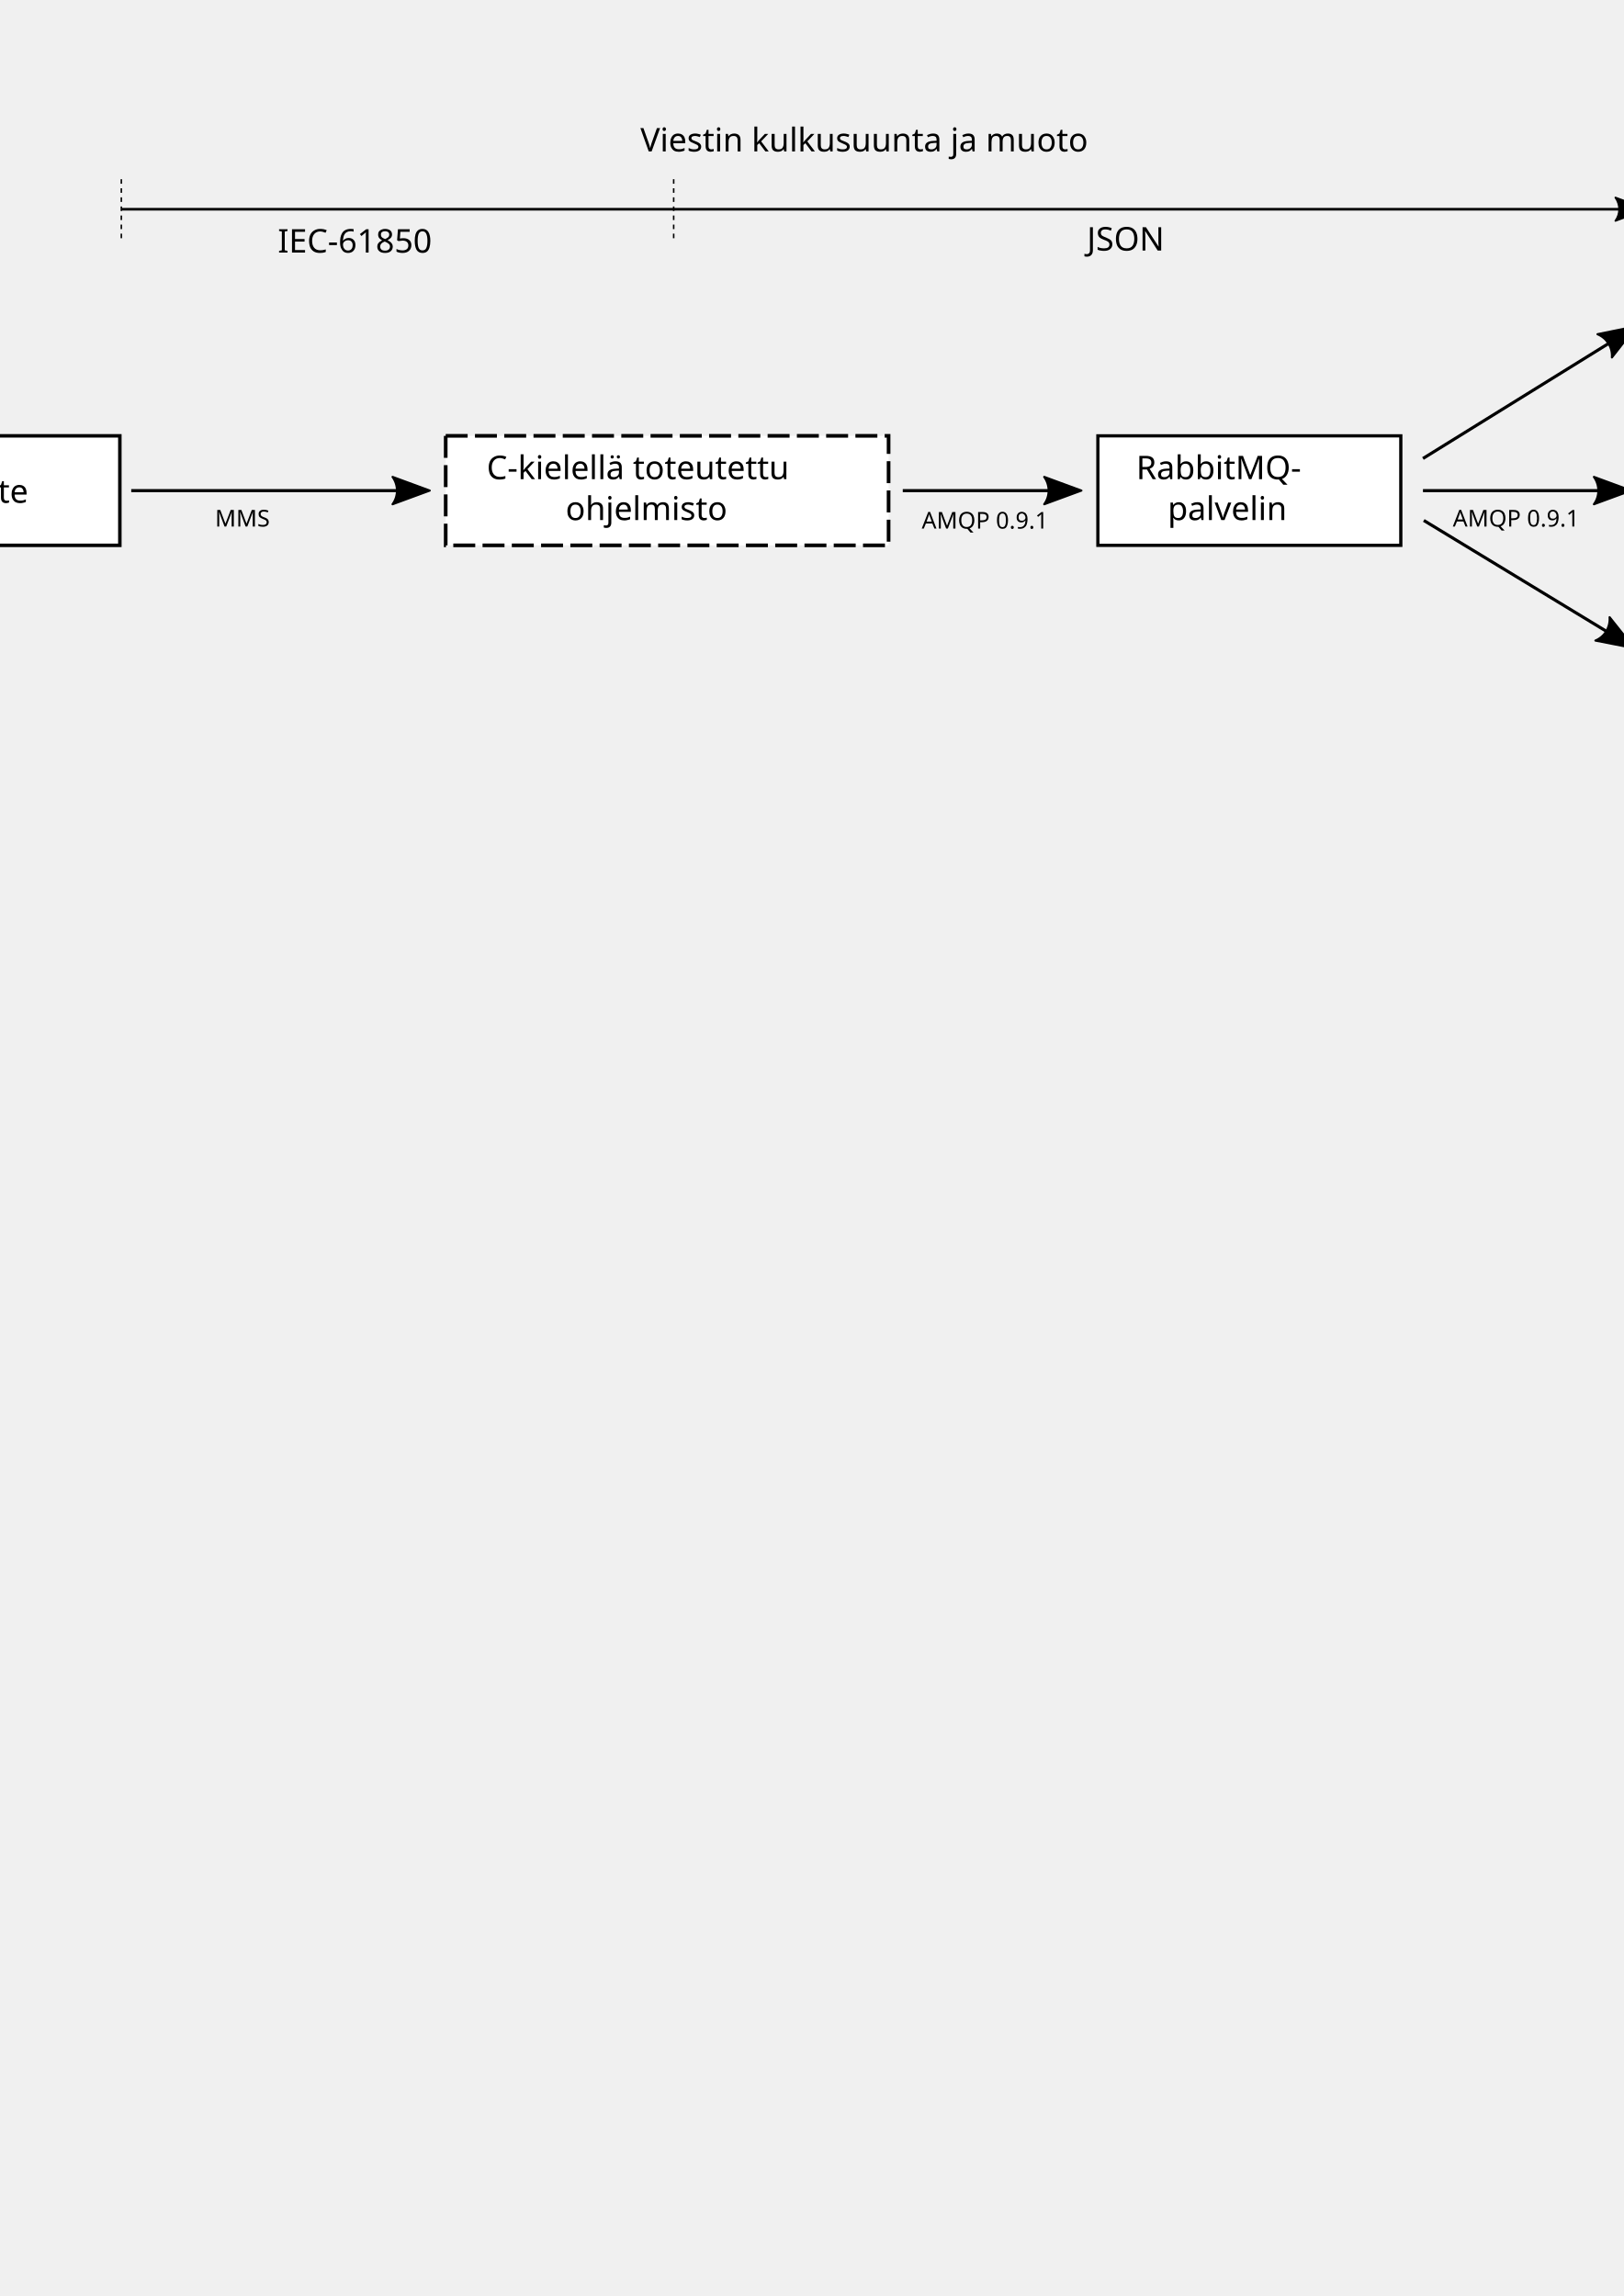
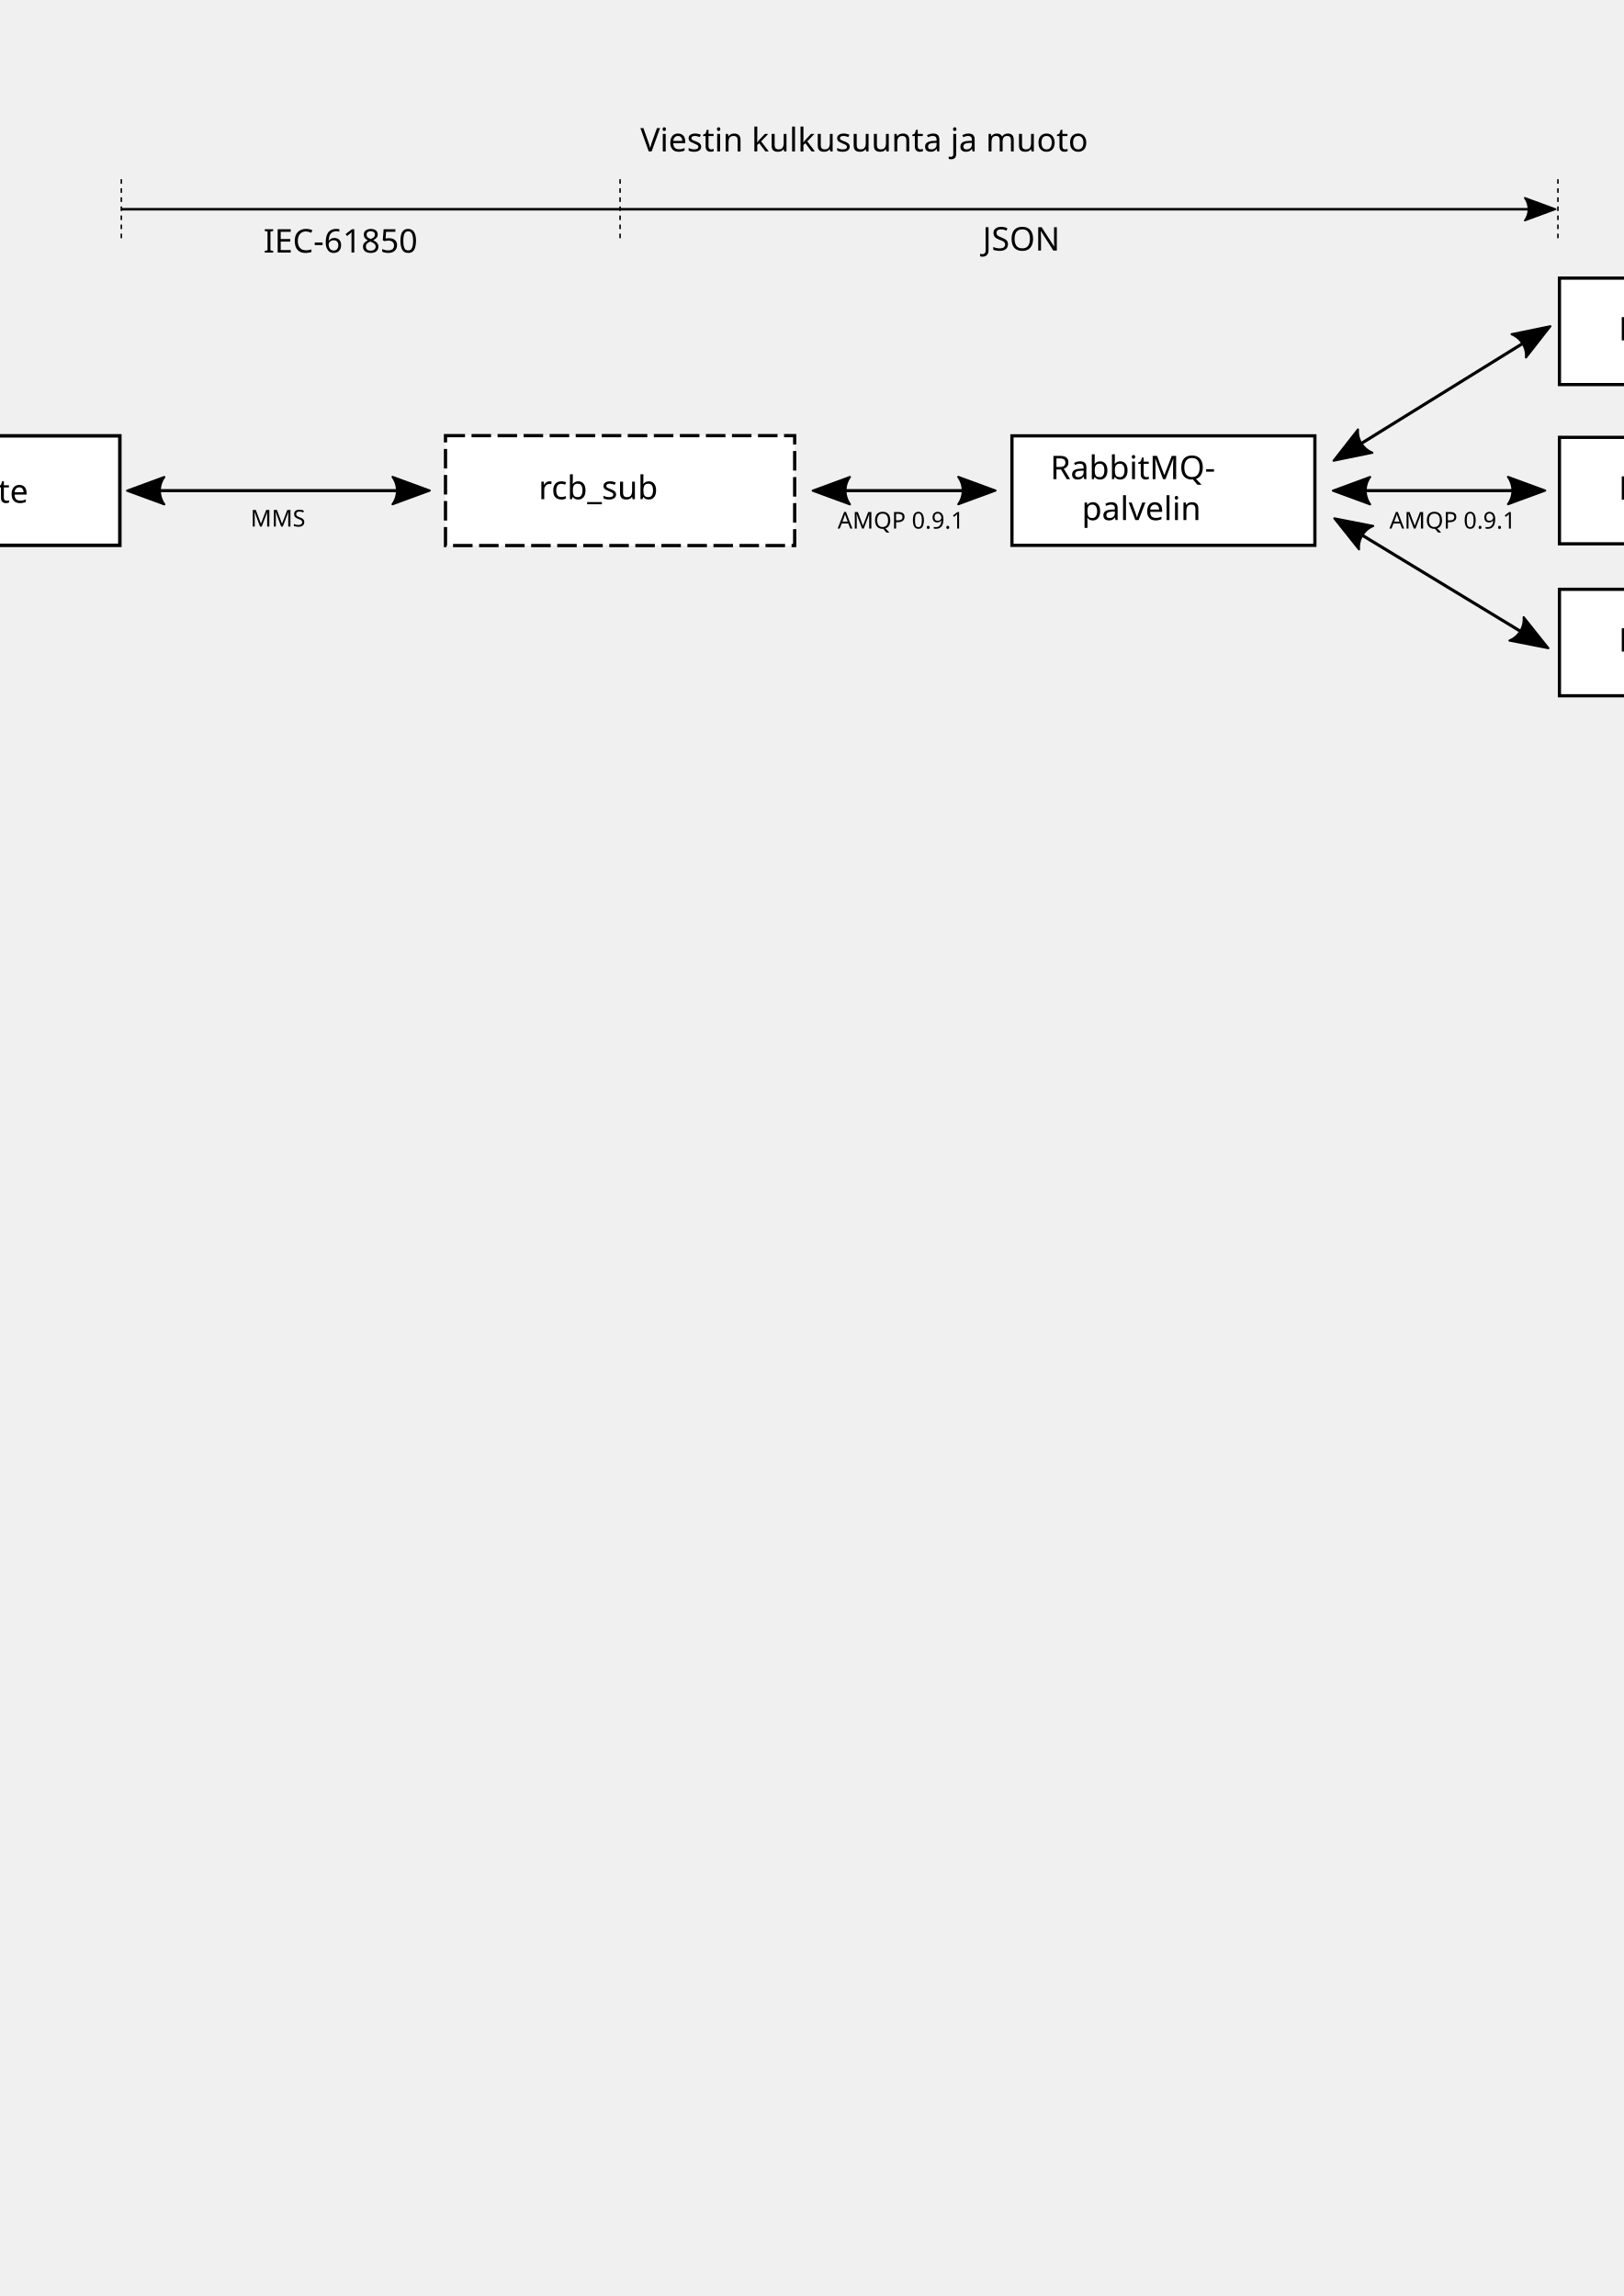
<svg xmlns="http://www.w3.org/2000/svg" width="210mm" height="297mm" viewBox="0 0 210 297" version="1.1" id="svg8">
  <defs id="defs2">
+     <marker orient="auto" refY="0.0" refX="0.0" id="marker1561" style="overflow:visible">
+       <path id="path1559" style="fill-rule:evenodd;stroke-width:0.625;stroke-linejoin:round;stroke:#000000;stroke-opacity:1;fill:#000000;fill-opacity:1" d="M 8.719,4.034 L -2.207,0.016 L 8.719,-4.002 C 6.973,-1.63 6.983,1.616 8.719,4.034 z " transform="scale(1.1) translate(1,0)" />
+     </marker>
+     <marker orient="auto" refY="0.0" refX="0.0" id="marker1461" style="overflow:visible">
+       <path id="path1459" style="fill-rule:evenodd;stroke-width:0.625;stroke-linejoin:round;stroke:#000000;stroke-opacity:1;fill:#000000;fill-opacity:1" d="M 8.719,4.034 L -2.207,0.016 L 8.719,-4.002 C 6.973,-1.63 6.983,1.616 8.719,4.034 z " transform="scale(1.1) translate(1,0)" />
+     </marker>
+     <marker orient="auto" refY="0.0" refX="0.0" id="marker1367" style="overflow:visible">
+       <path id="path1365" style="fill-rule:evenodd;stroke-width:0.625;stroke-linejoin:round;stroke:#000000;stroke-opacity:1;fill:#000000;fill-opacity:1" d="M 8.719,4.034 L -2.207,0.016 L 8.719,-4.002 C 6.973,-1.63 6.983,1.616 8.719,4.034 z " transform="scale(1.1) translate(1,0)" />
+     </marker>
+     <marker orient="auto" refY="0.0" refX="0.0" id="marker1279" style="overflow:visible">
+       <path id="path1277" style="fill-rule:evenodd;stroke-width:0.625;stroke-linejoin:round;stroke:#000000;stroke-opacity:1;fill:#000000;fill-opacity:1" d="M 8.719,4.034 L -2.207,0.016 L 8.719,-4.002 C 6.973,-1.63 6.983,1.616 8.719,4.034 z " transform="scale(1.1) translate(1,0)" />
+     </marker>
+     <marker orient="auto" refY="0.0" refX="0.0" id="Arrow2Lstart" style="overflow:visible">
+       <path id="path953" style="fill-rule:evenodd;stroke-width:0.625;stroke-linejoin:round;stroke:#000000;stroke-opacity:1;fill:#000000;fill-opacity:1" d="M 8.719,4.034 L -2.207,0.016 L 8.719,-4.002 C 6.973,-1.63 6.983,1.616 8.719,4.034 z " transform="scale(1.1) translate(1,0)" />
+     </marker>
    <marker orient="auto" refY="0.0" refX="0.0" id="marker1034" style="overflow:visible;">
      <path id="path1032" style="fill-rule:evenodd;stroke-width:0.625;stroke-linejoin:round;stroke:#000000;stroke-opacity:1;fill:#000000;fill-opacity:1" d="M 8.719,4.034 L -2.207,0.016 L 8.719,-4.002 C 6.973,-1.63 6.983,1.616 8.719,4.034 z " transform="scale(1.1) rotate(180) translate(1,0)" />
    </marker>
    <marker style="overflow:visible;" id="marker4064" refX="0.0" refY="0.0" orient="auto">
      <path transform="scale(1.1) rotate(180) translate(1,0)" d="M 8.719,4.034 L -2.207,0.016 L 8.719,-4.002 C 6.973,-1.63 6.983,1.616 8.719,4.034 z " style="fill-rule:evenodd;stroke-width:0.625;stroke-linejoin:round;stroke:#000000;stroke-opacity:1;fill:#000000;fill-opacity:1" id="path4062" />
    </marker>
    <marker orient="auto" refY="0.0" refX="0.0" id="marker3662" style="overflow:visible;">
      <path id="path3660" style="fill-rule:evenodd;stroke-width:0.625;stroke-linejoin:round;stroke:#000000;stroke-opacity:1;fill:#000000;fill-opacity:1" d="M 8.719,4.034 L -2.207,0.016 L 8.719,-4.002 C 6.973,-1.63 6.983,1.616 8.719,4.034 z " transform="scale(1.1) rotate(180) translate(1,0)" />
    </marker>
    <marker style="overflow:visible;" id="marker3051" refX="0.0" refY="0.0" orient="auto">
      <path transform="scale(1.1) rotate(180) translate(1,0)" d="M 8.719,4.034 L -2.207,0.016 L 8.719,-4.002 C 6.973,-1.63 6.983,1.616 8.719,4.034 z " style="fill-rule:evenodd;stroke-width:0.625;stroke-linejoin:round;stroke:#000000;stroke-opacity:1;fill:#000000;fill-opacity:1" id="path3049" />
    </marker>
    <marker style="overflow:visible;" id="marker2359" refX="0.0" refY="0.0" orient="auto">
      <path transform="scale(1.1) rotate(180) translate(1,0)" d="M 8.719,4.034 L -2.207,0.016 L 8.719,-4.002 C 6.973,-1.63 6.983,1.616 8.719,4.034 z " style="fill-rule:evenodd;stroke-width:0.625;stroke-linejoin:round;stroke:#000000;stroke-opacity:1;fill:#000000;fill-opacity:1" id="path2357" />
    </marker>
    <marker style="overflow:visible;" id="marker1793" refX="0.0" refY="0.0" orient="auto">
      <path transform="scale(1.1) rotate(180) translate(1,0)" d="M 8.719,4.034 L -2.207,0.016 L 8.719,-4.002 C 6.973,-1.63 6.983,1.616 8.719,4.034 z " style="fill-rule:evenodd;stroke-width:0.625;stroke-linejoin:round;stroke:#000000;stroke-opacity:1;fill:#000000;fill-opacity:1" id="path1791" />
    </marker>
    <marker style="overflow:visible;" id="marker1771" refX="0.0" refY="0.0" orient="auto">
      <path transform="scale(1.1) rotate(180) translate(1,0)" d="M 8.719,4.034 L -2.207,0.016 L 8.719,-4.002 C 6.973,-1.63 6.983,1.616 8.719,4.034 z " style="fill-rule:evenodd;stroke-width:0.625;stroke-linejoin:round;stroke:#000000;stroke-opacity:1;fill:#000000;fill-opacity:1" id="path1769" />
    </marker>
    <marker orient="auto" refY="0.0" refX="0.0" id="Arrow2Lend" style="overflow:visible;">
      <path id="path1508" style="fill-rule:evenodd;stroke-width:0.625;stroke-linejoin:round;stroke:#000000;stroke-opacity:1;fill:#000000;fill-opacity:1" d="M 8.719,4.034 L -2.207,0.016 L 8.719,-4.002 C 6.973,-1.63 6.983,1.616 8.719,4.034 z " transform="scale(1.1) rotate(180) translate(1,0)" />
    </marker>
  </defs>
  <g id="layer1">
-     <rect style="opacity:1;fill:#ffffff;fill-opacity:1;fill-rule:evenodd;stroke:#000000;stroke-width:0.473;stroke-linecap:butt;stroke-linejoin:miter;stroke-miterlimit:4;stroke-dasharray:2.839,0.946;stroke-dashoffset:0;stroke-opacity:1;paint-order:normal" id="rect1421" width="57.28" height="14.165" x="57.644" y="56.378" />
-     <text xml:space="preserve" style="font-style:normal;font-weight:normal;font-size:4.233px;line-height:1.25;font-family:sans-serif;text-align:center;letter-spacing:0px;word-spacing:0px;text-anchor:middle;fill:#000000;fill-opacity:1;stroke:none;stroke-width:0.265" x="86.359" y="61.983" id="text1393">
-       <tspan x="86.359" y="61.983" style="text-align:center;text-anchor:middle;stroke-width:0.265" id="tspan1395">C-kielellä toteutettu</tspan>
-       <tspan x="86.359" y="67.274" style="text-align:center;text-anchor:middle;stroke-width:0.265" id="tspan928">ohjelmisto</tspan>
+     <rect style="opacity:1;fill:#ffffff;fill-opacity:1;fill-rule:evenodd;stroke:#000000;stroke-width:0.421;stroke-linecap:butt;stroke-linejoin:miter;stroke-miterlimit:4;stroke-dasharray:2.526, 0.842;stroke-dashoffset:0;stroke-opacity:1;paint-order:normal" id="rect1421" width="45.161" height="14.218" x="57.618" y="56.352" />
+     <text xml:space="preserve" style="font-style:normal;font-weight:normal;font-size:4.233px;line-height:1.25;font-family:sans-serif;text-align:center;letter-spacing:0px;word-spacing:0px;text-anchor:middle;fill:#000000;fill-opacity:1;stroke:none;stroke-width:0.265" x="80.122" y="64.57" id="text1393">
+       <tspan x="80.122" y="64.57" style="text-align:center;text-anchor:middle;stroke-width:0.265" id="tspan928">rcb_sub</tspan>
    </text>
-     <rect style="opacity:1;fill:#ffffff;fill-opacity:1;fill-rule:evenodd;stroke:#000000;stroke-width:0.417;stroke-linecap:butt;stroke-linejoin:miter;stroke-miterlimit:4;stroke-dasharray:none;stroke-dashoffset:0;stroke-opacity:1;paint-order:normal" id="rect1417" width="39.18" height="14.165" x="141.992" y="56.378" />
-     <text xml:space="preserve" style="font-style:normal;font-weight:normal;font-size:4.233px;line-height:1.25;font-family:sans-serif;text-align:center;letter-spacing:0px;word-spacing:0px;text-anchor:middle;fill:#000000;fill-opacity:1;stroke:none;stroke-width:0.265" x="161.478" y="61.983" id="text1401">
-       <tspan id="tspan932" x="161.478" y="61.983" style="text-align:center;text-anchor:middle;stroke-width:0.265">RabbitMQ-</tspan>
-       <tspan id="tspan938" x="161.478" y="67.274" style="text-align:center;text-anchor:middle;stroke-width:0.265">palvelin</tspan>
+     <rect style="opacity:1;fill:#ffffff;fill-opacity:1;fill-rule:evenodd;stroke:#000000;stroke-width:0.417;stroke-linecap:butt;stroke-linejoin:miter;stroke-miterlimit:4;stroke-dasharray:none;stroke-dashoffset:0;stroke-opacity:1;paint-order:normal" id="rect1417" width="39.18" height="14.165" x="130.879" y="56.378" />
+     <text xml:space="preserve" style="font-style:normal;font-weight:normal;font-size:4.233px;line-height:1.25;font-family:sans-serif;text-align:center;letter-spacing:0px;word-spacing:0px;text-anchor:middle;fill:#000000;fill-opacity:1;stroke:none;stroke-width:0.265" x="150.366" y="61.983" id="text1401">
+       <tspan id="tspan932" x="150.366" y="61.983" style="text-align:center;text-anchor:middle;stroke-width:0.265">RabbitMQ-</tspan>
+       <tspan id="tspan938" x="150.366" y="67.274" style="text-align:center;text-anchor:middle;stroke-width:0.265">palvelin</tspan>
    </text>
    <g id="g1453">
      <rect y="56.378" x="-23.52" height="14.165" width="39.021" id="rect1415" style="opacity:1;fill:#ffffff;fill-opacity:1;fill-rule:evenodd;stroke:#000000;stroke-width:0.45;stroke-linecap:butt;stroke-linejoin:miter;stroke-miterlimit:4;stroke-dasharray:none;stroke-dashoffset:0;stroke-opacity:1;paint-order:normal" />
      <text id="text1407" y="65.039" x="-13.067" style="font-style:normal;font-weight:normal;font-size:4.233px;line-height:1.25;font-family:sans-serif;letter-spacing:0px;word-spacing:0px;fill:#000000;fill-opacity:1;stroke:none;stroke-width:0.265" xml:space="preserve">
        <tspan style="stroke-width:0.265" y="65.039" x="-13.067" id="tspan1405">IED-laite</tspan>
      </text>
    </g>
-     <rect style="opacity:1;fill:#ffffff;fill-opacity:1;fill-rule:evenodd;stroke:#000000;stroke-width:0.415;stroke-linecap:butt;stroke-linejoin:miter;stroke-miterlimit:4;stroke-dasharray:none;stroke-dashoffset:0;stroke-opacity:1;paint-order:normal" id="rect1423" width="42.37" height="13.771" x="212.8" y="56.575" />
-     <text xml:space="preserve" style="font-style:normal;font-weight:normal;font-size:4.233px;line-height:1.25;font-family:sans-serif;letter-spacing:0px;word-spacing:0px;fill:#000000;fill-opacity:1;stroke:none;stroke-width:0.265" x="220.456" y="64.629" id="text1411">
-       <tspan x="220.456" y="64.629" style="stroke-width:0.265" id="tspan1413">Komponentti</tspan>
+     <rect style="opacity:1;fill:#ffffff;fill-opacity:1;fill-rule:evenodd;stroke:#000000;stroke-width:0.415;stroke-linecap:butt;stroke-linejoin:miter;stroke-miterlimit:4;stroke-dasharray:none;stroke-dashoffset:0;stroke-opacity:1;paint-order:normal" id="rect1423" width="42.37" height="13.771" x="201.688" y="56.575" />
+     <text xml:space="preserve" style="font-style:normal;font-weight:normal;font-size:4.233px;line-height:1.25;font-family:sans-serif;letter-spacing:0px;word-spacing:0px;fill:#000000;fill-opacity:1;stroke:none;stroke-width:0.265" x="209.344" y="64.629" id="text1411">
+       <tspan x="209.344" y="64.629" style="stroke-width:0.265" id="tspan1413">Komponentti</tspan>
    </text>
-     <path style="fill:none;stroke:#000000;stroke-width:0.4;stroke-linecap:butt;stroke-linejoin:miter;stroke-opacity:1;marker-end:url(#Arrow2Lend);stroke-miterlimit:4;stroke-dasharray:none" d="M 16.972,63.465 H 55.048" id="path1485" />
-     <path id="path2355" d="m 116.757,63.465 h 22.573" style="fill:none;stroke:#000000;stroke-width:0.4;stroke-linecap:butt;stroke-linejoin:miter;stroke-opacity:1;marker-end:url(#marker2359);stroke-miterlimit:4;stroke-dasharray:none" />
-     <rect y="35.975" x="212.8" height="13.771" width="42.37" id="rect3015" style="opacity:1;fill:#ffffff;fill-opacity:1;fill-rule:evenodd;stroke:#000000;stroke-width:0.415;stroke-linecap:butt;stroke-linejoin:miter;stroke-miterlimit:4;stroke-dasharray:none;stroke-dashoffset:0;stroke-opacity:1;paint-order:normal" />
-     <text id="text3021" y="44.029" x="220.456" style="font-style:normal;font-weight:normal;font-size:4.233px;line-height:1.25;font-family:sans-serif;letter-spacing:0px;word-spacing:0px;fill:#000000;fill-opacity:1;stroke:none;stroke-width:0.265" xml:space="preserve">
-       <tspan id="tspan4740" style="stroke-width:0.265" y="44.029" x="220.456">Komponentti</tspan>
+     <path style="fill:none;stroke:#000000;stroke-width:0.4;stroke-linecap:butt;stroke-linejoin:miter;stroke-opacity:1;marker-end:url(#Arrow2Lend);stroke-miterlimit:4;stroke-dasharray:none;marker-start:url(#Arrow2Lstart)" d="M 16.972,63.465 H 55.048" id="path1485" />
+     <path id="path2355" d="m 105.645,63.465 h 22.573" style="fill:none;stroke:#000000;stroke-width:0.4;stroke-linecap:butt;stroke-linejoin:miter;stroke-miterlimit:4;stroke-dasharray:none;stroke-opacity:1;marker-start:url(#marker1279);marker-end:url(#marker2359)" />
+     <rect y="35.975" x="201.688" height="13.771" width="42.37" id="rect3015" style="opacity:1;fill:#ffffff;fill-opacity:1;fill-rule:evenodd;stroke:#000000;stroke-width:0.415;stroke-linecap:butt;stroke-linejoin:miter;stroke-miterlimit:4;stroke-dasharray:none;stroke-dashoffset:0;stroke-opacity:1;paint-order:normal" />
+     <text id="text3021" y="44.029" x="209.344" style="font-style:normal;font-weight:normal;font-size:4.233px;line-height:1.25;font-family:sans-serif;letter-spacing:0px;word-spacing:0px;fill:#000000;fill-opacity:1;stroke:none;stroke-width:0.265" xml:space="preserve">
+       <tspan id="tspan4740" style="stroke-width:0.265" y="44.029" x="209.344">Komponentti</tspan>
    </text>
-     <rect y="76.23" x="212.8" height="13.771" width="42.37" id="rect3025" style="opacity:1;fill:#ffffff;fill-opacity:1;fill-rule:evenodd;stroke:#000000;stroke-width:0.415;stroke-linecap:butt;stroke-linejoin:miter;stroke-miterlimit:4;stroke-dasharray:none;stroke-dashoffset:0;stroke-opacity:1;paint-order:normal" />
-     <text id="text3031" y="84.283" x="220.456" style="font-style:normal;font-weight:normal;font-size:4.233px;line-height:1.25;font-family:sans-serif;letter-spacing:0px;word-spacing:0px;fill:#000000;fill-opacity:1;stroke:none;stroke-width:0.265" xml:space="preserve">
-       <tspan id="tspan3029" style="stroke-width:0.265" y="84.283" x="220.456">Komponentti</tspan>
+     <rect y="76.23" x="201.688" height="13.771" width="42.37" id="rect3025" style="opacity:1;fill:#ffffff;fill-opacity:1;fill-rule:evenodd;stroke:#000000;stroke-width:0.415;stroke-linecap:butt;stroke-linejoin:miter;stroke-miterlimit:4;stroke-dasharray:none;stroke-dashoffset:0;stroke-opacity:1;paint-order:normal" />
+     <text id="text3031" y="84.283" x="209.344" style="font-style:normal;font-weight:normal;font-size:4.233px;line-height:1.25;font-family:sans-serif;letter-spacing:0px;word-spacing:0px;fill:#000000;fill-opacity:1;stroke:none;stroke-width:0.265" xml:space="preserve">
+       <tspan id="tspan3029" style="stroke-width:0.265" y="84.283" x="209.344">Komponentti</tspan>
    </text>
-     <path id="path3047" d="m 184.037,63.465 h 26.389" style="fill:none;stroke:#000000;stroke-width:0.4;stroke-linecap:butt;stroke-linejoin:miter;stroke-miterlimit:4;stroke-dasharray:none;stroke-opacity:1;marker-end:url(#marker3051)" />
-     <path style="fill:none;stroke:#000000;stroke-width:0.4;stroke-linecap:butt;stroke-linejoin:miter;stroke-miterlimit:4;stroke-dasharray:none;stroke-opacity:1;marker-end:url(#marker3662)" d="m 184.037,59.308 27.145,-16.82" id="path3658" />
-     <path id="path4060" d="m 184.144,67.322 26.767,16.253" style="fill:none;stroke:#000000;stroke-width:0.4;stroke-linecap:butt;stroke-linejoin:miter;stroke-miterlimit:4;stroke-dasharray:none;stroke-opacity:1;marker-end:url(#marker4064)" />
-     <text xml:space="preserve" style="font-style:normal;font-weight:normal;font-size:3.006px;line-height:1.25;font-family:sans-serif;letter-spacing:0px;word-spacing:0px;fill:#000000;fill-opacity:1;stroke:none;stroke-width:0.188" x="119.212" y="68.375" id="text4826">
-       <tspan id="tspan4824" x="119.212" y="68.375" style="stroke-width:0.188">AMQP 0.9.1</tspan>
+     <path id="path3047" d="m 172.925,63.465 h 26.389" style="fill:none;stroke:#000000;stroke-width:0.4;stroke-linecap:butt;stroke-linejoin:miter;stroke-miterlimit:4;stroke-dasharray:none;stroke-opacity:1;marker-start:url(#marker1461);marker-end:url(#marker3051)" />
+     <path style="fill:none;stroke:#000000;stroke-width:0.4;stroke-linecap:butt;stroke-linejoin:miter;stroke-miterlimit:4;stroke-dasharray:none;stroke-opacity:1;marker-start:url(#marker1367);marker-end:url(#marker3662)" d="m 172.925,59.308 27.145,-16.82" id="path3658" />
+     <path id="path4060" d="m 173.031,67.322 26.767,16.253" style="fill:none;stroke:#000000;stroke-width:0.4;stroke-linecap:butt;stroke-linejoin:miter;stroke-miterlimit:4;stroke-dasharray:none;stroke-opacity:1;marker-start:url(#marker1561);marker-end:url(#marker4064)" />
+     <text xml:space="preserve" style="font-style:normal;font-weight:normal;font-size:3.006px;line-height:1.25;font-family:sans-serif;letter-spacing:0px;word-spacing:0px;fill:#000000;fill-opacity:1;stroke:none;stroke-width:0.188" x="108.337" y="68.375" id="text4826">
+       <tspan id="tspan4824" x="108.337" y="68.375" style="stroke-width:0.188">AMQP 0.9.1</tspan>
    </text>
-     <text id="text4830" y="68.108" x="187.9" style="font-style:normal;font-weight:normal;font-size:3.006px;line-height:1.25;font-family:sans-serif;letter-spacing:0px;word-spacing:0px;fill:#000000;fill-opacity:1;stroke:none;stroke-width:0.188" xml:space="preserve">
-       <tspan style="stroke-width:0.188" y="68.108" x="187.9" id="tspan4828">AMQP 0.9.1</tspan>
+     <text id="text4830" y="68.373" x="179.698" style="font-style:normal;font-weight:normal;font-size:3.006px;line-height:1.25;font-family:sans-serif;letter-spacing:0px;word-spacing:0px;fill:#000000;fill-opacity:1;stroke:none;stroke-width:0.188" xml:space="preserve">
+       <tspan style="stroke-width:0.188" y="68.373" x="179.698" id="tspan4828">AMQP 0.9.1</tspan>
    </text>
-     <text id="text4834" y="68.108" x="27.806" style="font-style:normal;font-weight:normal;font-size:3.006px;line-height:1.25;font-family:sans-serif;letter-spacing:0px;word-spacing:0px;fill:#000000;fill-opacity:1;stroke:none;stroke-width:0.188" xml:space="preserve">
-       <tspan style="stroke-width:0.188" y="68.108" x="27.806" id="tspan4832">MMS</tspan>
+     <text id="text4834" y="68.108" x="32.397" style="font-style:normal;font-weight:normal;font-size:3.006px;line-height:1.25;font-family:sans-serif;letter-spacing:0px;word-spacing:0px;fill:#000000;fill-opacity:1;stroke:none;stroke-width:0.188" xml:space="preserve">
+       <tspan style="stroke-width:0.188" y="68.108" x="32.397" id="tspan4832">MMS</tspan>
    </text>
-     <circle r="0.593" cy="96.839" cx="232.397" id="circle974" style="opacity:1;vector-effect:none;fill:#000000;fill-opacity:1;fill-rule:evenodd;stroke:#000000;stroke-width:0.428;stroke-linecap:butt;stroke-linejoin:miter;stroke-miterlimit:4;stroke-dasharray:none;stroke-dashoffset:0;stroke-opacity:1;paint-order:normal" />
-     <circle style="opacity:1;vector-effect:none;fill:#000000;fill-opacity:1;fill-rule:evenodd;stroke:#000000;stroke-width:0.428;stroke-linecap:butt;stroke-linejoin:miter;stroke-miterlimit:4;stroke-dasharray:none;stroke-dashoffset:0;stroke-opacity:1;paint-order:normal" id="circle976" cx="232.397" cy="100.193" r="0.593" />
-     <circle r="0.593" cy="103.689" cx="232.397" id="circle978" style="opacity:1;vector-effect:none;fill:#000000;fill-opacity:1;fill-rule:evenodd;stroke:#000000;stroke-width:0.428;stroke-linecap:butt;stroke-linejoin:miter;stroke-miterlimit:4;stroke-dasharray:none;stroke-dashoffset:0;stroke-opacity:1;paint-order:normal" />
-     <path style="fill:none;stroke:#000000;stroke-width:0.341;stroke-linecap:butt;stroke-linejoin:miter;stroke-miterlimit:4;stroke-dasharray:none;stroke-opacity:1;marker-end:url(#marker1034)" d="m 15.713,27.067 c 65.62,0 131.24,0 196.86,0" id="path980" />
+     <circle r="0.593" cy="96.839" cx="221.285" id="circle974" style="opacity:1;vector-effect:none;fill:#000000;fill-opacity:1;fill-rule:evenodd;stroke:#000000;stroke-width:0.428;stroke-linecap:butt;stroke-linejoin:miter;stroke-miterlimit:4;stroke-dasharray:none;stroke-dashoffset:0;stroke-opacity:1;paint-order:normal" />
+     <circle style="opacity:1;vector-effect:none;fill:#000000;fill-opacity:1;fill-rule:evenodd;stroke:#000000;stroke-width:0.428;stroke-linecap:butt;stroke-linejoin:miter;stroke-miterlimit:4;stroke-dasharray:none;stroke-dashoffset:0;stroke-opacity:1;paint-order:normal" id="circle976" cx="221.285" cy="100.193" r="0.593" />
+     <circle r="0.593" cy="103.689" cx="221.285" id="circle978" style="opacity:1;vector-effect:none;fill:#000000;fill-opacity:1;fill-rule:evenodd;stroke:#000000;stroke-width:0.428;stroke-linecap:butt;stroke-linejoin:miter;stroke-miterlimit:4;stroke-dasharray:none;stroke-dashoffset:0;stroke-opacity:1;paint-order:normal" />
+     <path style="fill:none;stroke:#000000;stroke-width:0.331;stroke-linecap:butt;stroke-linejoin:miter;stroke-miterlimit:4;stroke-dasharray:none;stroke-opacity:1;marker-end:url(#marker1034)" d="m 15.713,27.067 c 61.679,0 123.357,0 185.036,0" id="path980" />
    <text xml:space="preserve" style="font-style:normal;font-variant:normal;font-weight:normal;font-stretch:normal;font-size:4.233px;line-height:1.25;font-family:sans-serif;-inkscape-font-specification:'sans-serif, Normal';font-variant-ligatures:normal;font-variant-caps:normal;font-variant-numeric:normal;font-feature-settings:normal;text-align:center;letter-spacing:0px;word-spacing:0px;writing-mode:lr-tb;text-anchor:middle;fill:#000000;fill-opacity:1;stroke:none;stroke-width:0.265" x="114.526" y="19.583" id="text2115">
      <tspan id="tspan2113" x="114.526" y="19.583" style="font-style:normal;font-variant:normal;font-weight:normal;font-stretch:normal;font-size:4.233px;font-family:sans-serif;-inkscape-font-specification:'sans-serif, Normal';font-variant-ligatures:normal;font-variant-caps:normal;font-variant-numeric:normal;font-feature-settings:normal;text-align:center;writing-mode:lr-tb;text-anchor:middle;stroke-width:0.265">Viestin kulkusuunta ja muoto</tspan>
    </text>
-     <text xml:space="preserve" style="font-style:normal;font-variant:normal;font-weight:normal;font-stretch:normal;font-size:4.233px;line-height:1.25;font-family:sans-serif;-inkscape-font-specification:'sans-serif, Normal';font-variant-ligatures:normal;font-variant-caps:normal;font-variant-numeric:normal;font-feature-settings:normal;text-align:center;letter-spacing:0px;word-spacing:0px;writing-mode:lr-tb;text-anchor:middle;fill:#000000;fill-opacity:1;stroke:none;stroke-width:0.265" x="48.643" y="32.67" id="text2119">
-       <tspan id="tspan2117" x="48.643" y="32.67" style="font-style:normal;font-variant:normal;font-weight:normal;font-stretch:normal;font-size:4.233px;font-family:sans-serif;-inkscape-font-specification:'sans-serif, Normal';font-variant-ligatures:normal;font-variant-caps:normal;font-variant-numeric:normal;font-feature-settings:normal;text-align:center;writing-mode:lr-tb;text-anchor:middle;stroke-width:0.265">IEC-61850</tspan>
+     <text xml:space="preserve" style="font-style:normal;font-variant:normal;font-weight:normal;font-stretch:normal;font-size:4.233px;line-height:1.25;font-family:sans-serif;-inkscape-font-specification:'sans-serif, Normal';font-variant-ligatures:normal;font-variant-caps:normal;font-variant-numeric:normal;font-feature-settings:normal;text-align:center;letter-spacing:0px;word-spacing:0px;writing-mode:lr-tb;text-anchor:middle;fill:#000000;fill-opacity:1;stroke:none;stroke-width:0.265" x="46.791" y="32.67" id="text2119">
+       <tspan id="tspan2117" x="46.791" y="32.67" style="font-style:normal;font-variant:normal;font-weight:normal;font-stretch:normal;font-size:4.233px;font-family:sans-serif;-inkscape-font-specification:'sans-serif, Normal';font-variant-ligatures:normal;font-variant-caps:normal;font-variant-numeric:normal;font-feature-settings:normal;text-align:center;writing-mode:lr-tb;text-anchor:middle;stroke-width:0.265">IEC-61850</tspan>
    </text>
-     <text xml:space="preserve" style="font-style:normal;font-variant:normal;font-weight:normal;font-stretch:normal;font-size:4.233px;line-height:1.25;font-family:sans-serif;-inkscape-font-specification:'sans-serif, Normal';font-variant-ligatures:normal;font-variant-caps:normal;font-variant-numeric:normal;font-feature-settings:normal;text-align:center;letter-spacing:0px;word-spacing:0px;writing-mode:lr-tb;text-anchor:middle;fill:#000000;fill-opacity:1;stroke:none;stroke-width:0.265" x="148.335" y="32.403" id="text2123">
-       <tspan id="tspan2121" x="148.335" y="32.403" style="font-style:normal;font-variant:normal;font-weight:normal;font-stretch:normal;font-size:4.233px;font-family:sans-serif;-inkscape-font-specification:'sans-serif, Normal';font-variant-ligatures:normal;font-variant-caps:normal;font-variant-numeric:normal;font-feature-settings:normal;text-align:center;writing-mode:lr-tb;text-anchor:middle;stroke-width:0.265">JSON</tspan>
+     <text xml:space="preserve" style="font-style:normal;font-variant:normal;font-weight:normal;font-stretch:normal;font-size:4.233px;line-height:1.25;font-family:sans-serif;-inkscape-font-specification:'sans-serif, Normal';font-variant-ligatures:normal;font-variant-caps:normal;font-variant-numeric:normal;font-feature-settings:normal;text-align:center;letter-spacing:0px;word-spacing:0px;writing-mode:lr-tb;text-anchor:middle;fill:#000000;fill-opacity:1;stroke:none;stroke-width:0.265" x="134.841" y="32.403" id="text2123">
+       <tspan id="tspan2121" x="134.841" y="32.403" style="font-style:normal;font-variant:normal;font-weight:normal;font-stretch:normal;font-size:4.233px;font-family:sans-serif;-inkscape-font-specification:'sans-serif, Normal';font-variant-ligatures:normal;font-variant-caps:normal;font-variant-numeric:normal;font-feature-settings:normal;text-align:center;writing-mode:lr-tb;text-anchor:middle;stroke-width:0.265">JSON</tspan>
    </text>
-     <path style="fill:none;stroke:#000000;stroke-width:0.196;stroke-linecap:butt;stroke-linejoin:miter;stroke-miterlimit:4;stroke-dasharray:0.587, 0.587;stroke-dashoffset:0;stroke-opacity:1" d="m 87.13,23.182 c 0,2.717 0,5.434 0,8.152" id="path2125" />
+     <path style="fill:none;stroke:#000000;stroke-width:0.196;stroke-linecap:butt;stroke-linejoin:miter;stroke-miterlimit:4;stroke-dasharray:0.587, 0.587;stroke-dashoffset:0;stroke-opacity:1" d="m 80.198,23.182 c 0,2.717 0,5.434 0,8.152" id="path2125" />
    <path id="path2413" d="m 15.692,23.182 c 0,2.717 0,5.434 0,8.152" style="fill:none;stroke:#000000;stroke-width:0.196;stroke-linecap:butt;stroke-linejoin:miter;stroke-miterlimit:4;stroke-dasharray:0.587, 0.587;stroke-dashoffset:0;stroke-opacity:1" />
-     <path id="path2417" d="m 213.374,23.182 c 0,2.717 0,5.434 0,8.152" style="fill:none;stroke:#000000;stroke-width:0.196;stroke-linecap:butt;stroke-linejoin:miter;stroke-miterlimit:4;stroke-dasharray:0.587, 0.587;stroke-dashoffset:0;stroke-opacity:1" />
+     <path id="path2417" d="m 201.494,23.182 c 0,2.717 0,5.434 0,8.152" style="fill:none;stroke:#000000;stroke-width:0.196;stroke-linecap:butt;stroke-linejoin:miter;stroke-miterlimit:4;stroke-dasharray:0.587, 0.587;stroke-dashoffset:0;stroke-opacity:1" />
  </g>
</svg>
